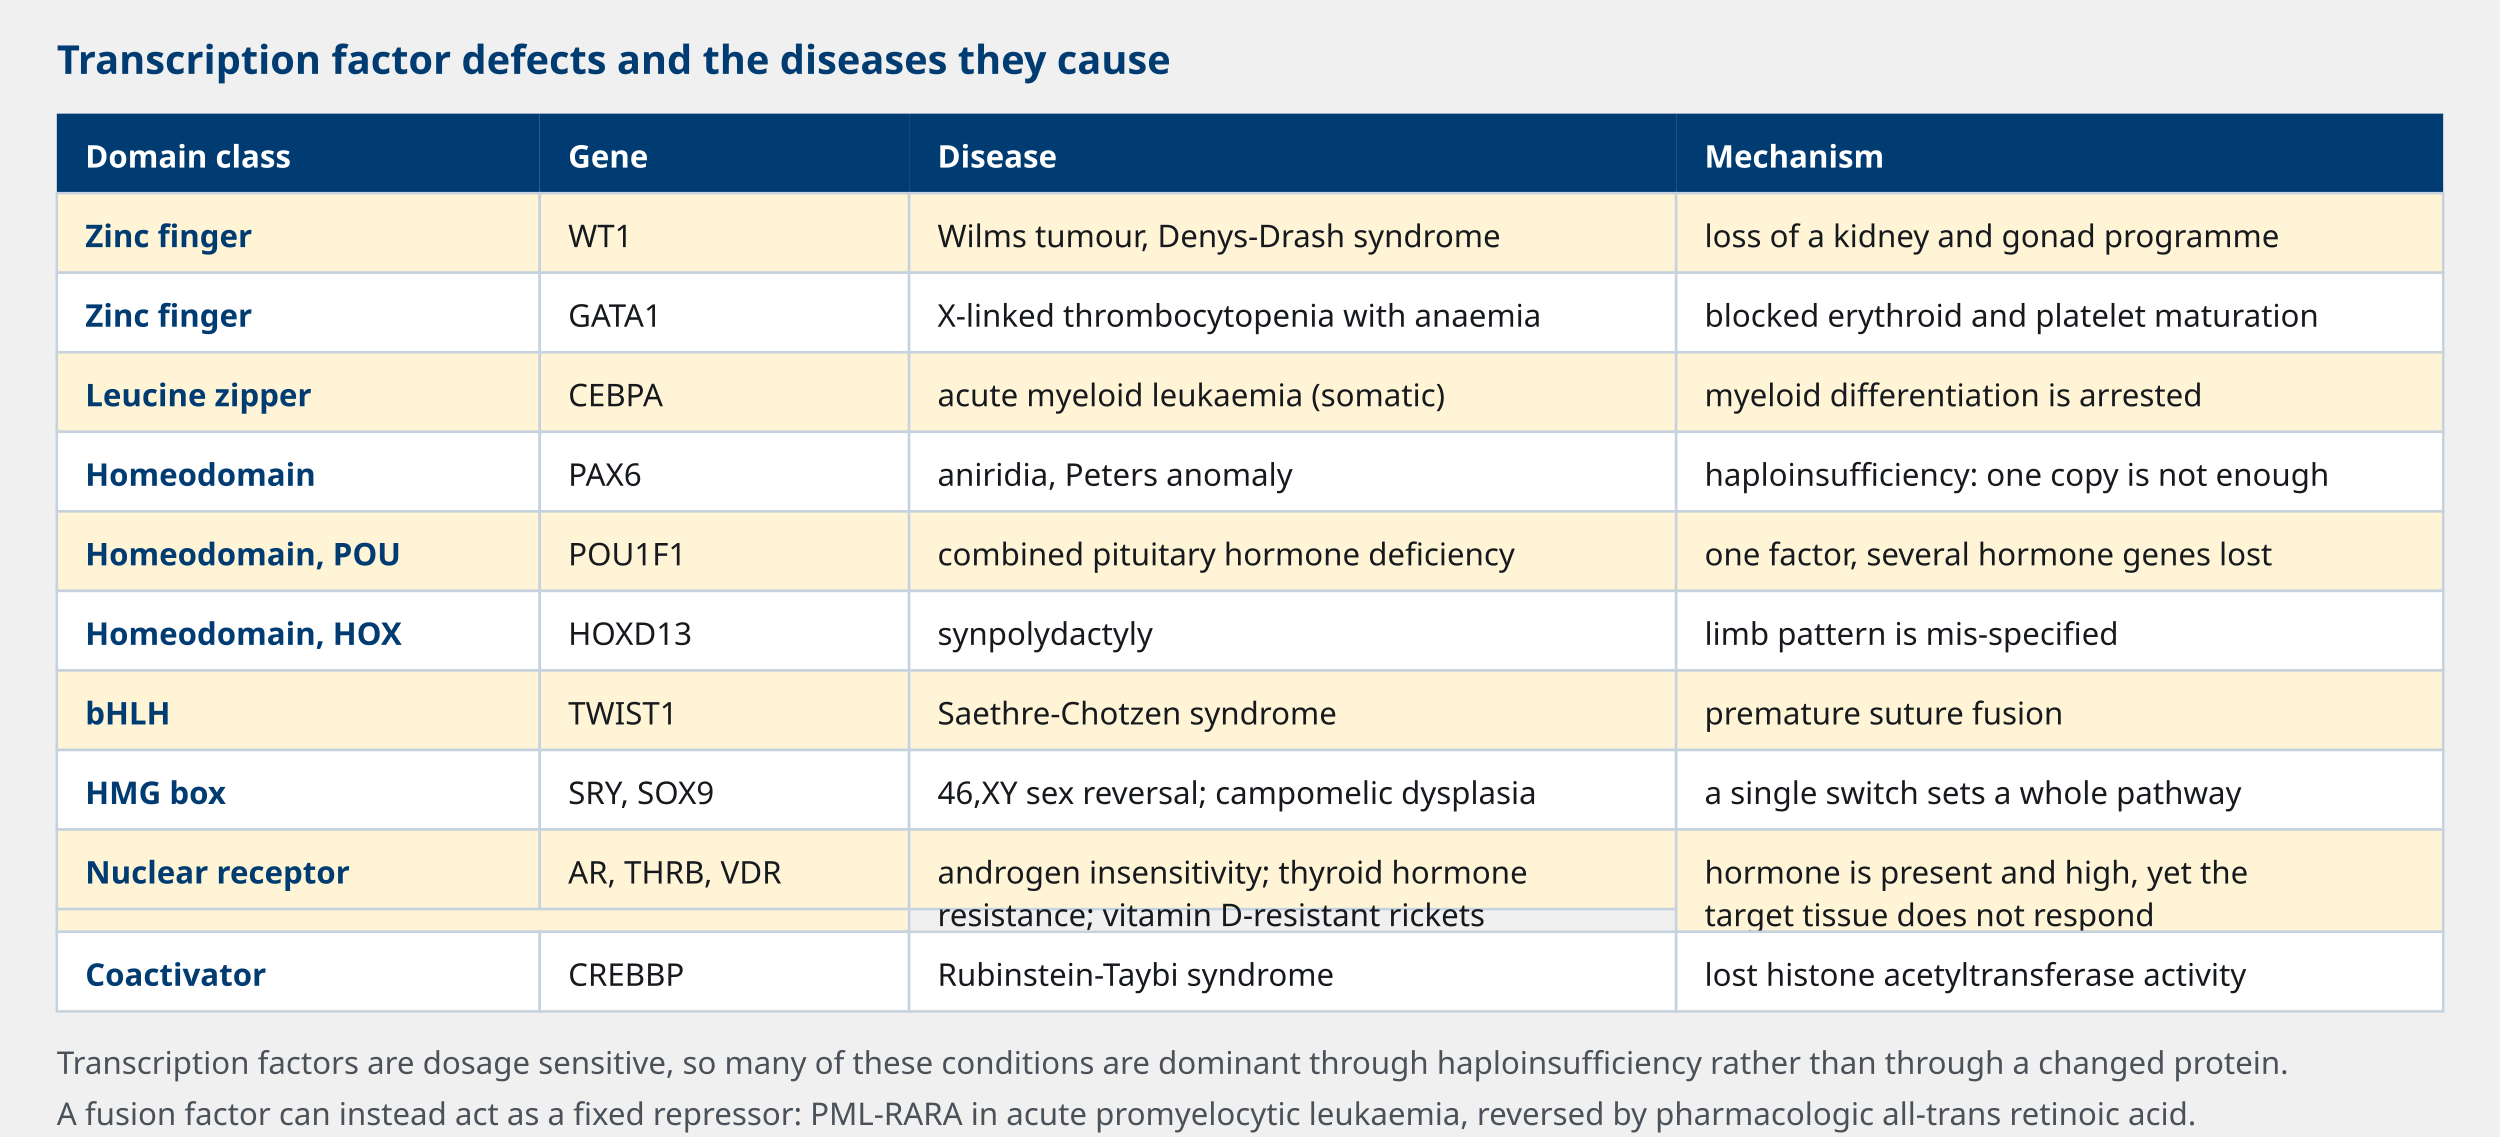
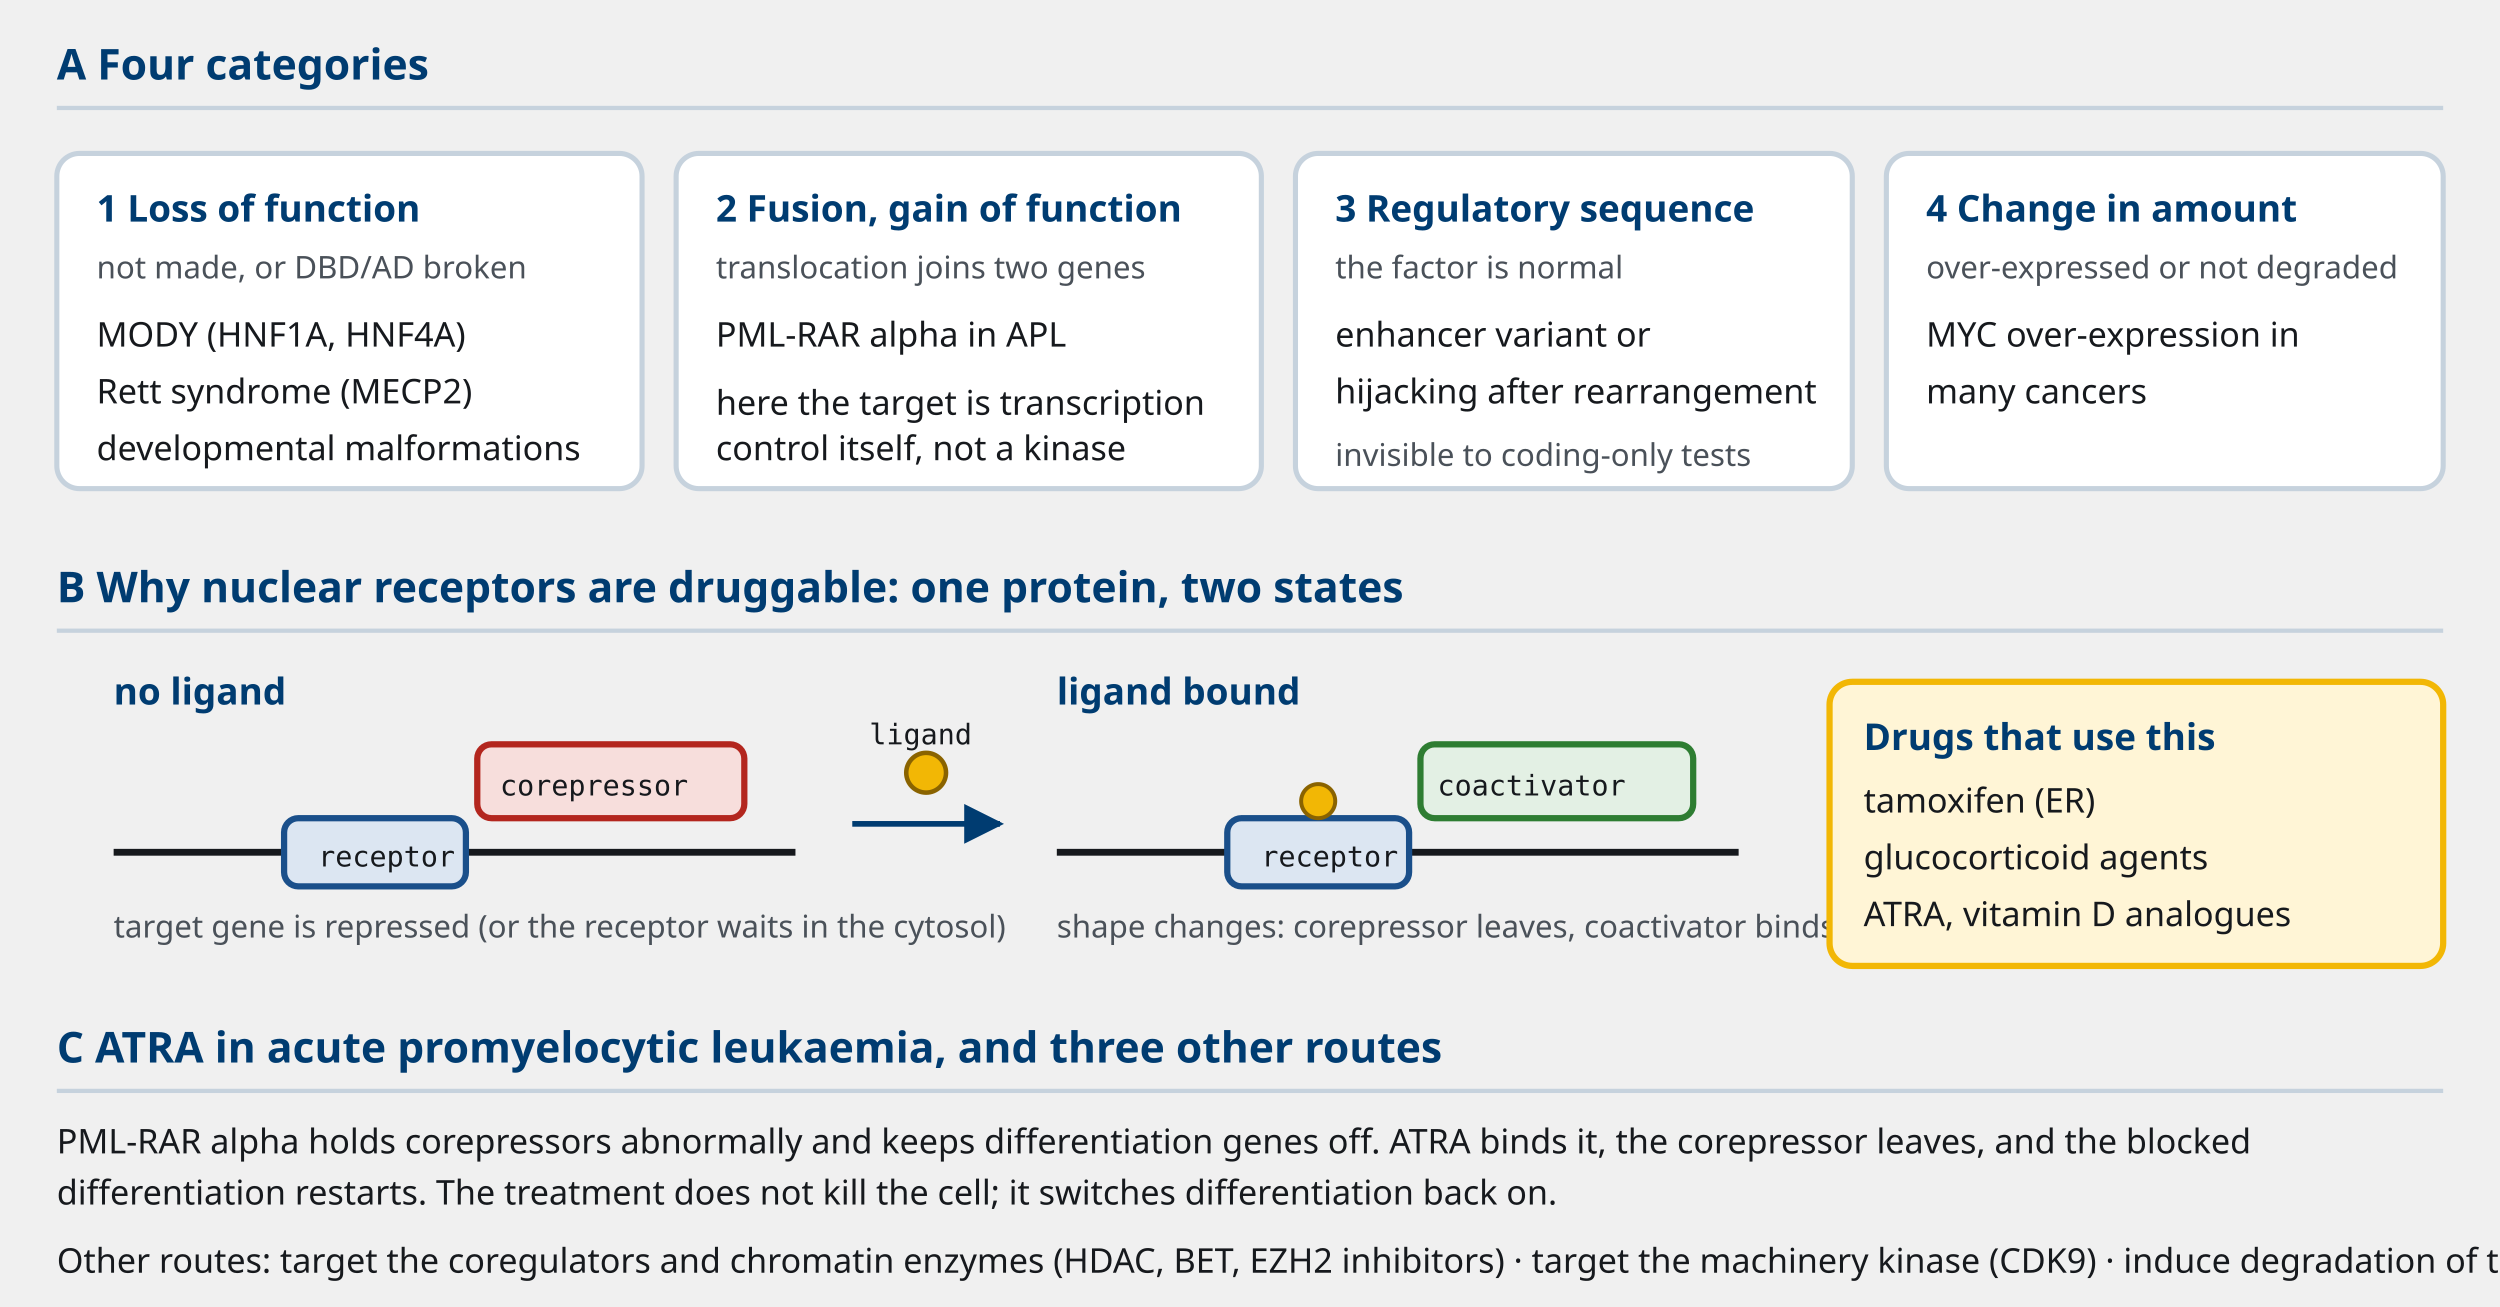
- <svg xmlns="http://www.w3.org/2000/svg" viewBox="0 0 880 400" width="880" height="400" role="img" aria-label="Diseases caused by transcription factor and coactivator defects, grouped by the class of DNA-binding domain">
+ <svg xmlns="http://www.w3.org/2000/svg" viewBox="0 0 880 460" width="880" height="460" role="img" aria-label="Four categories of disease caused by transcription factor abnormality and the treatment strategies: loss of function, gain of function by fusion, regulatory sequence variants and change in amount; the mechanism by which a nuclear receptor switches between corepressor and coactivator according to its ligand; and the route by which ATRA restarts differentiation in PML-RAR alpha.">
  <style>
-     .ttl { font:700 14px sans-serif; fill:#003c71; }
-     .hdc { fill:#003c71; }
-     .hdt { font:700 11px sans-serif; fill:#ffffff; }
-     .cell { fill:#ffffff; stroke:#c6d2dd; stroke-width:0.9; }
-     .alt { fill:#fff5d6; stroke:#c6d2dd; stroke-width:0.9; }
-     .t { font:11px sans-serif; fill:#16191d; }
-     .tb { font:700 11px sans-serif; fill:#003c71; }
-     .sub { font:11px sans-serif; fill:#4a5159; }
-   </style>
-   <text class="ttl" x="20" y="26">Transcription factor defects and the diseases they cause</text>
-   <rect class="hdc" x="20" y="40" width="170" height="28" />
-   <text class="hdt" x="30" y="59">Domain class</text>
-   <rect class="hdc" x="190" y="40" width="130" height="28" />
-   <text class="hdt" x="200" y="59">Gene</text>
-   <rect class="hdc" x="320" y="40" width="270" height="28" />
-   <text class="hdt" x="330" y="59">Disease</text>
-   <rect class="hdc" x="590" y="40" width="270" height="28" />
-   <text class="hdt" x="600" y="59">Mechanism</text>
-   <rect class="alt" x="20" y="68" width="170" height="28" />
-   <text class="tb" x="30" y="87">Zinc finger</text>
-   <rect class="alt" x="190" y="68" width="130" height="28" />
-   <text class="t" x="200" y="87">WT1</text>
-   <rect class="alt" x="320" y="68" width="270" height="28" />
-   <text class="t" x="330" y="87">Wilms tumour, Denys-Drash syndrome</text>
-   <rect class="alt" x="590" y="68" width="270" height="28" />
-   <text class="t" x="600" y="87">loss of a kidney and gonad programme</text>
-   <rect class="cell" x="20" y="96" width="170" height="28" />
-   <text class="tb" x="30" y="115">Zinc finger</text>
-   <rect class="cell" x="190" y="96" width="130" height="28" />
-   <text class="t" x="200" y="115">GATA1</text>
-   <rect class="cell" x="320" y="96" width="270" height="28" />
-   <text class="t" x="330" y="115">X-linked thrombocytopenia with anaemia</text>
-   <rect class="cell" x="590" y="96" width="270" height="28" />
-   <text class="t" x="600" y="115">blocked erythroid and platelet maturation</text>
-   <rect class="alt" x="20" y="124" width="170" height="28" />
-   <text class="tb" x="30" y="143">Leucine zipper</text>
-   <rect class="alt" x="190" y="124" width="130" height="28" />
-   <text class="t" x="200" y="143">CEBPA</text>
-   <rect class="alt" x="320" y="124" width="270" height="28" />
-   <text class="t" x="330" y="143">acute myeloid leukaemia (somatic)</text>
-   <rect class="alt" x="590" y="124" width="270" height="28" />
-   <text class="t" x="600" y="143">myeloid differentiation is arrested</text>
-   <rect class="cell" x="20" y="152" width="170" height="28" />
-   <text class="tb" x="30" y="171">Homeodomain</text>
-   <rect class="cell" x="190" y="152" width="130" height="28" />
-   <text class="t" x="200" y="171">PAX6</text>
-   <rect class="cell" x="320" y="152" width="270" height="28" />
-   <text class="t" x="330" y="171">aniridia, Peters anomaly</text>
-   <rect class="cell" x="590" y="152" width="270" height="28" />
-   <text class="t" x="600" y="171">haploinsufficiency: one copy is not enough</text>
-   <rect class="alt" x="20" y="180" width="170" height="28" />
-   <text class="tb" x="30" y="199">Homeodomain, POU</text>
-   <rect class="alt" x="190" y="180" width="130" height="28" />
-   <text class="t" x="200" y="199">POU1F1</text>
-   <rect class="alt" x="320" y="180" width="270" height="28" />
-   <text class="t" x="330" y="199">combined pituitary hormone deficiency</text>
-   <rect class="alt" x="590" y="180" width="270" height="28" />
-   <text class="t" x="600" y="199">one factor, several hormone genes lost</text>
-   <rect class="cell" x="20" y="208" width="170" height="28" />
-   <text class="tb" x="30" y="227">Homeodomain, HOX</text>
-   <rect class="cell" x="190" y="208" width="130" height="28" />
-   <text class="t" x="200" y="227">HOXD13</text>
-   <rect class="cell" x="320" y="208" width="270" height="28" />
-   <text class="t" x="330" y="227">synpolydactyly</text>
-   <rect class="cell" x="590" y="208" width="270" height="28" />
-   <text class="t" x="600" y="227">limb pattern is mis-specified</text>
-   <rect class="alt" x="20" y="236" width="170" height="28" />
-   <text class="tb" x="30" y="255">bHLH</text>
-   <rect class="alt" x="190" y="236" width="130" height="28" />
-   <text class="t" x="200" y="255">TWIST1</text>
-   <rect class="alt" x="320" y="236" width="270" height="28" />
-   <text class="t" x="330" y="255">Saethre-Chotzen syndrome</text>
-   <rect class="alt" x="590" y="236" width="270" height="28" />
-   <text class="t" x="600" y="255">premature suture fusion</text>
-   <rect class="cell" x="20" y="264" width="170" height="28" />
-   <text class="tb" x="30" y="283">HMG box</text>
-   <rect class="cell" x="190" y="264" width="130" height="28" />
-   <text class="t" x="200" y="283">SRY, SOX9</text>
-   <rect class="cell" x="320" y="264" width="270" height="28" />
-   <text class="t" x="330" y="283">46,XY sex reversal; campomelic dysplasia</text>
-   <rect class="cell" x="590" y="264" width="270" height="28" />
-   <text class="t" x="600" y="283">a single switch sets a whole pathway</text>
-   <rect class="alt" x="20" y="292" width="170" height="28" />
-   <text class="tb" x="30" y="311">Nuclear receptor</text>
-   <rect class="alt" x="190" y="292" width="130" height="28" />
-   <text class="t" x="200" y="311">AR, THRB, VDR</text>
-   <rect class="alt" x="320" y="292" width="270" height="28" />
-   <text class="t" x="330" y="311">androgen insensitivity; thyroid hormone</text>
-   <text class="t" x="330" y="326">resistance; vitamin D-resistant rickets</text>
-   <rect class="alt" x="590" y="292" width="270" height="36" />
-   <text class="t" x="600" y="311">hormone is present and high, yet the</text>
-   <text class="t" x="600" y="326">target tissue does not respond</text>
-   <rect class="alt" x="20" y="320" width="300" height="8" />
-   <rect class="cell" x="20" y="328" width="170" height="28" />
-   <text class="tb" x="30" y="347">Coactivator</text>
-   <rect class="cell" x="190" y="328" width="130" height="28" />
-   <text class="t" x="200" y="347">CREBBP</text>
-   <rect class="cell" x="320" y="328" width="270" height="28" />
-   <text class="t" x="330" y="347">Rubinstein-Taybi syndrome</text>
-   <rect class="cell" x="590" y="328" width="270" height="28" />
-   <text class="t" x="600" y="347">lost histone acetyltransferase activity</text>
-   <text class="sub" x="20" y="378">Transcription factors are dosage sensitive, so many of these conditions are dominant through haploinsufficiency rather than through a changed protein.</text>
-   <text class="sub" x="20" y="396">A fusion factor can instead act as a fixed repressor: PML-RARA in acute promyelocytic leukaemia, reversed by pharmacologic all-trans retinoic acid.</text>
+   .bx{fill:#fff;stroke:#c6d2dd;stroke-width:1.8}.k{fill:#fff5d6;stroke:#f2b705;stroke-width:2.2}
+   .t{font:12px sans-serif;fill:#16191d}.tb{font:700 13px sans-serif;fill:#003c71}
+   .th{font:700 15px sans-serif;fill:#003c71}.s{font:11px sans-serif;fill:#4a5159}
+   .m{font:10px monospace;fill:#16191d}
+   .ar{stroke:#003c71;stroke-width:2;fill:none;marker-end:url(#a)}
+   .nr{fill:#dce6f2;stroke:#1a4f8a;stroke-width:2.2}
+   .cor{fill:#f7dedc;stroke:#b3261e;stroke-width:2.2}
+   .coa{fill:#e3f0e4;stroke:#2e7d32;stroke-width:2.2}
+   .dna{fill:none;stroke:#16191d;stroke-width:2.4}
+  </style>
+   <defs>
+     <marker id="a" viewBox="0 0 10 10" refX="9" refY="5" markerWidth="7" markerHeight="7" orient="auto">
+       <path d="M0 0 L10 5 L0 10 z" fill="#003c71" />
+     </marker>
+   </defs>
+   <text class="th" x="20" y="28">A  Four categories</text>
+   <line x1="20" y1="38" x2="860" y2="38" stroke="#c6d2dd" stroke-width="1.5" />
+   <rect class="bx" x="20" y="54" width="206" height="118" rx="8" />
+   <text class="tb" x="34" y="78">1  Loss of function</text>
+   <text class="s" x="34" y="98">not made, or DBD/AD broken</text>
+   <text class="t" x="34" y="122">MODY (HNF1A, HNF4A)</text>
+   <text class="t" x="34" y="142">Rett syndrome (MECP2)</text>
+   <text class="t" x="34" y="162">developmental malformations</text>
+   <rect class="bx" x="238" y="54" width="206" height="118" rx="8" />
+   <text class="tb" x="252" y="78">2  Fusion, gain of function</text>
+   <text class="s" x="252" y="98">translocation joins two genes</text>
+   <text class="t" x="252" y="122">PML-RAR alpha in APL</text>
+   <text class="t" x="252" y="146">here the target is transcription</text>
+   <text class="t" x="252" y="162">control itself, not a kinase</text>
+   <rect class="bx" x="456" y="54" width="196" height="118" rx="8" />
+   <text class="tb" x="470" y="78">3  Regulatory sequence</text>
+   <text class="s" x="470" y="98">the factor is normal</text>
+   <text class="t" x="470" y="122">enhancer variant or</text>
+   <text class="t" x="470" y="142">hijacking after rearrangement</text>
+   <text class="s" x="470" y="164">invisible to coding-only tests</text>
+   <rect class="bx" x="664" y="54" width="196" height="118" rx="8" />
+   <text class="tb" x="678" y="78">4  Change in amount</text>
+   <text class="s" x="678" y="98">over-expressed or not degraded</text>
+   <text class="t" x="678" y="122">MYC over-expression in</text>
+   <text class="t" x="678" y="142">many cancers</text>
+   <text class="th" x="20" y="212">B  Why nuclear receptors are druggable: one protein, two states</text>
+   <line x1="20" y1="222" x2="860" y2="222" stroke="#c6d2dd" stroke-width="1.5" />
+   <text class="tb" x="40" y="248">no ligand</text>
+   <path class="dna" d="M40 300 h240" />
+   <rect class="nr" x="100" y="288" width="64" height="24" rx="5" />
+   <text class="m" x="112" y="305">receptor</text>
+   <rect class="cor" x="168" y="262" width="94" height="26" rx="5" />
+   <text class="m" x="176" y="280">corepressor</text>
+   <text class="s" x="40" y="330">target gene is repressed (or the receptor waits in the cytosol)</text>
+   <path class="ar" d="M300 290 L352 290" />
+   <circle cx="326" cy="272" r="7" fill="#f2b705" stroke="#8a6300" stroke-width="1.6" />
+   <text class="m" x="306" y="262">ligand</text>
+   <text class="tb" x="372" y="248">ligand bound</text>
+   <path class="dna" d="M372 300 h240" />
+   <rect class="nr" x="432" y="288" width="64" height="24" rx="5" />
+   <text class="m" x="444" y="305">receptor</text>
+   <circle cx="464" cy="282" r="6" fill="#f2b705" stroke="#8a6300" stroke-width="1.4" />
+   <rect class="coa" x="500" y="262" width="96" height="26" rx="5" />
+   <text class="m" x="506" y="280">coactivator</text>
+   <text class="s" x="372" y="330">shape changes: corepressor leaves, coactivator binds, transcription on</text>
+   <rect class="k" x="644" y="240" width="216" height="100" rx="8" />
+   <text class="tb" x="656" y="264">Drugs that use this</text>
+   <text class="t" x="656" y="286">tamoxifen (ER)</text>
+   <text class="t" x="656" y="306">glucocorticoid agents</text>
+   <text class="t" x="656" y="326">ATRA, vitamin D analogues</text>
+   <text class="th" x="20" y="374">C  ATRA in acute promyelocytic leukaemia, and three other routes</text>
+   <line x1="20" y1="384" x2="860" y2="384" stroke="#c6d2dd" stroke-width="1.5" />
+   <text class="t" x="20" y="406">PML-RAR alpha holds corepressors abnormally and keeps differentiation genes off. ATRA binds it, the corepressor leaves, and the blocked</text>
+   <text class="t" x="20" y="424">differentiation restarts. The treatment does not kill the cell; it switches differentiation back on.</text>
+   <text class="t" x="20" y="448">Other routes: target the coregulators and chromatin enzymes (HDAC, BET, EZH2 inhibitors) · target the machinery kinase (CDK9) · induce degradation of the factor.</text>
</svg>
